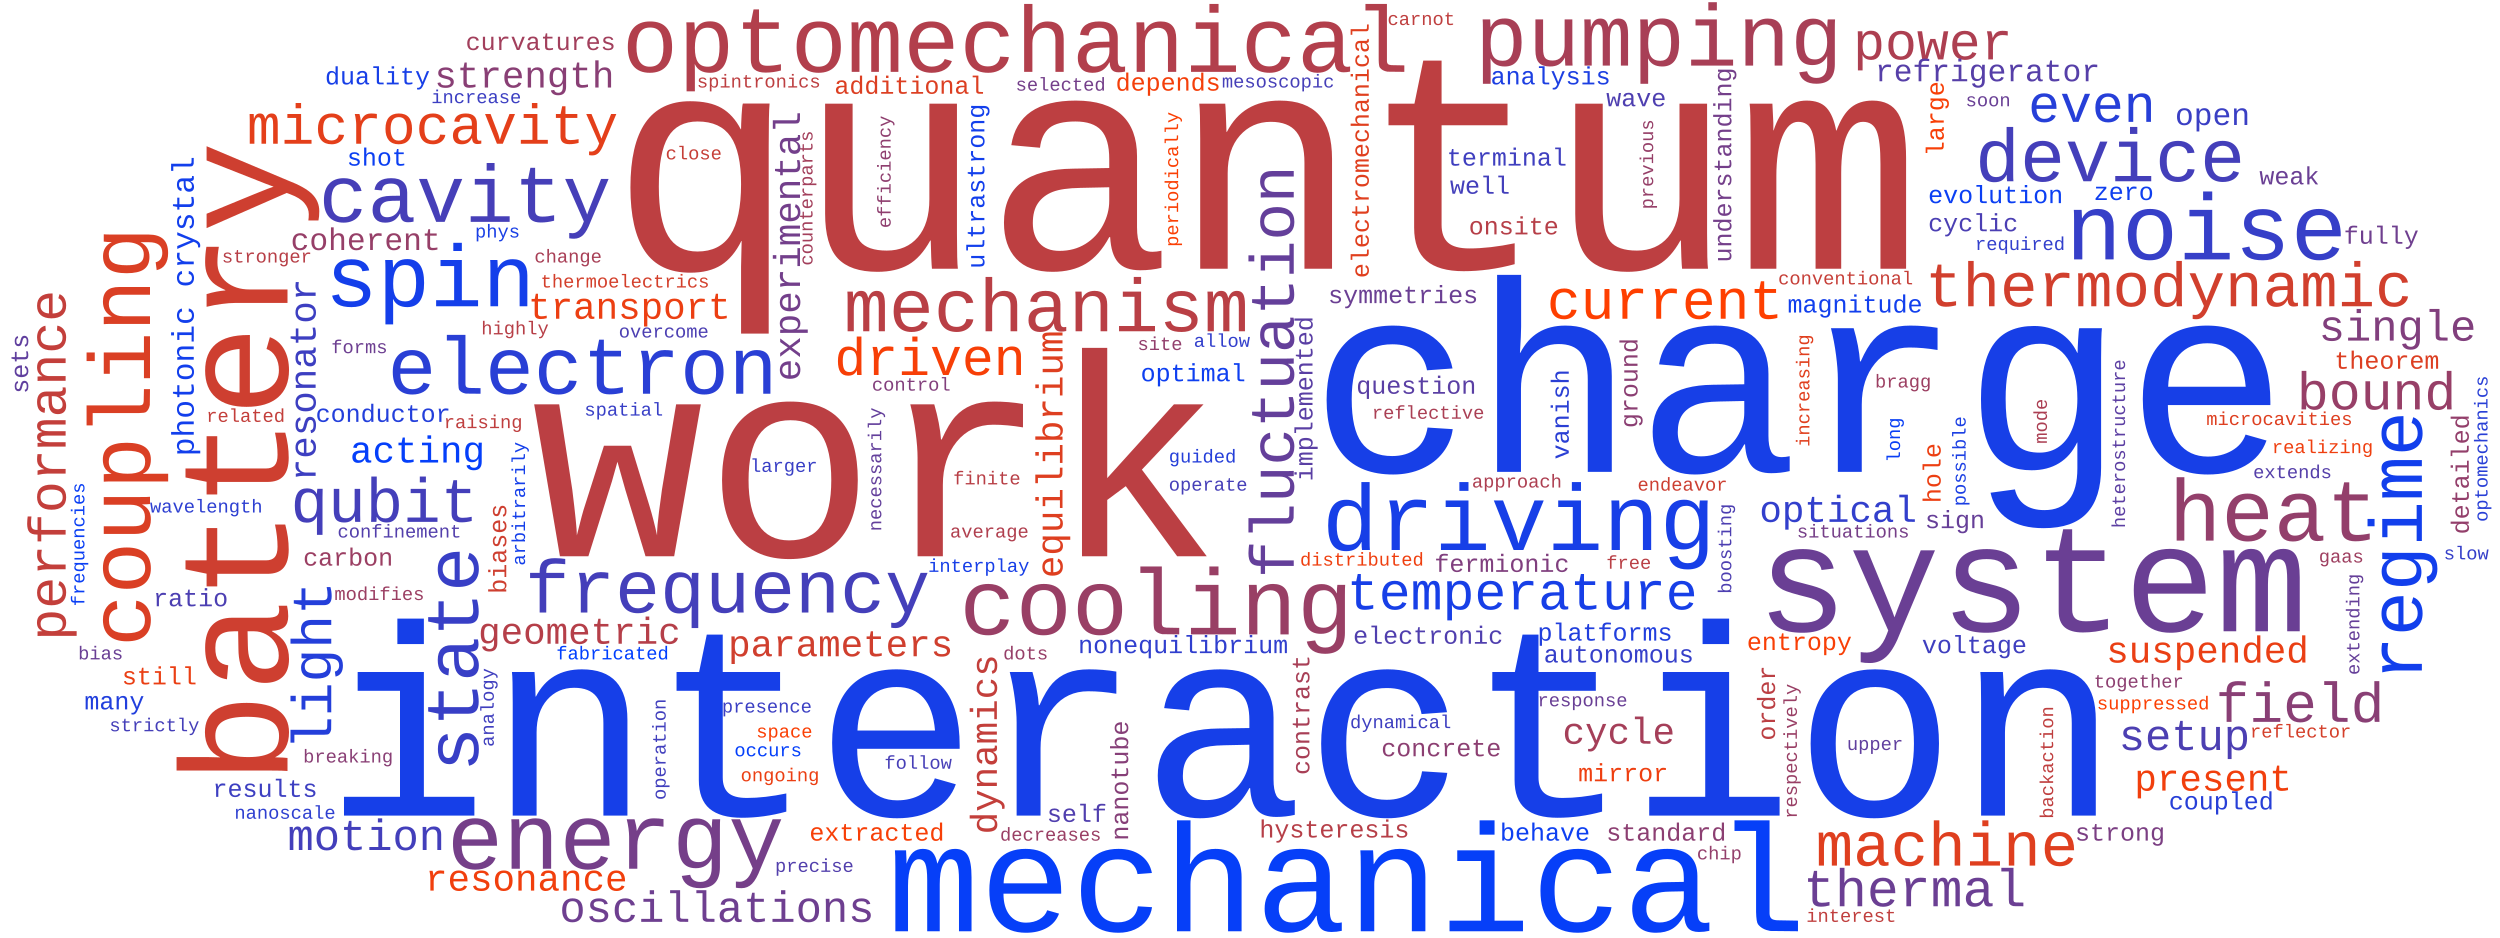
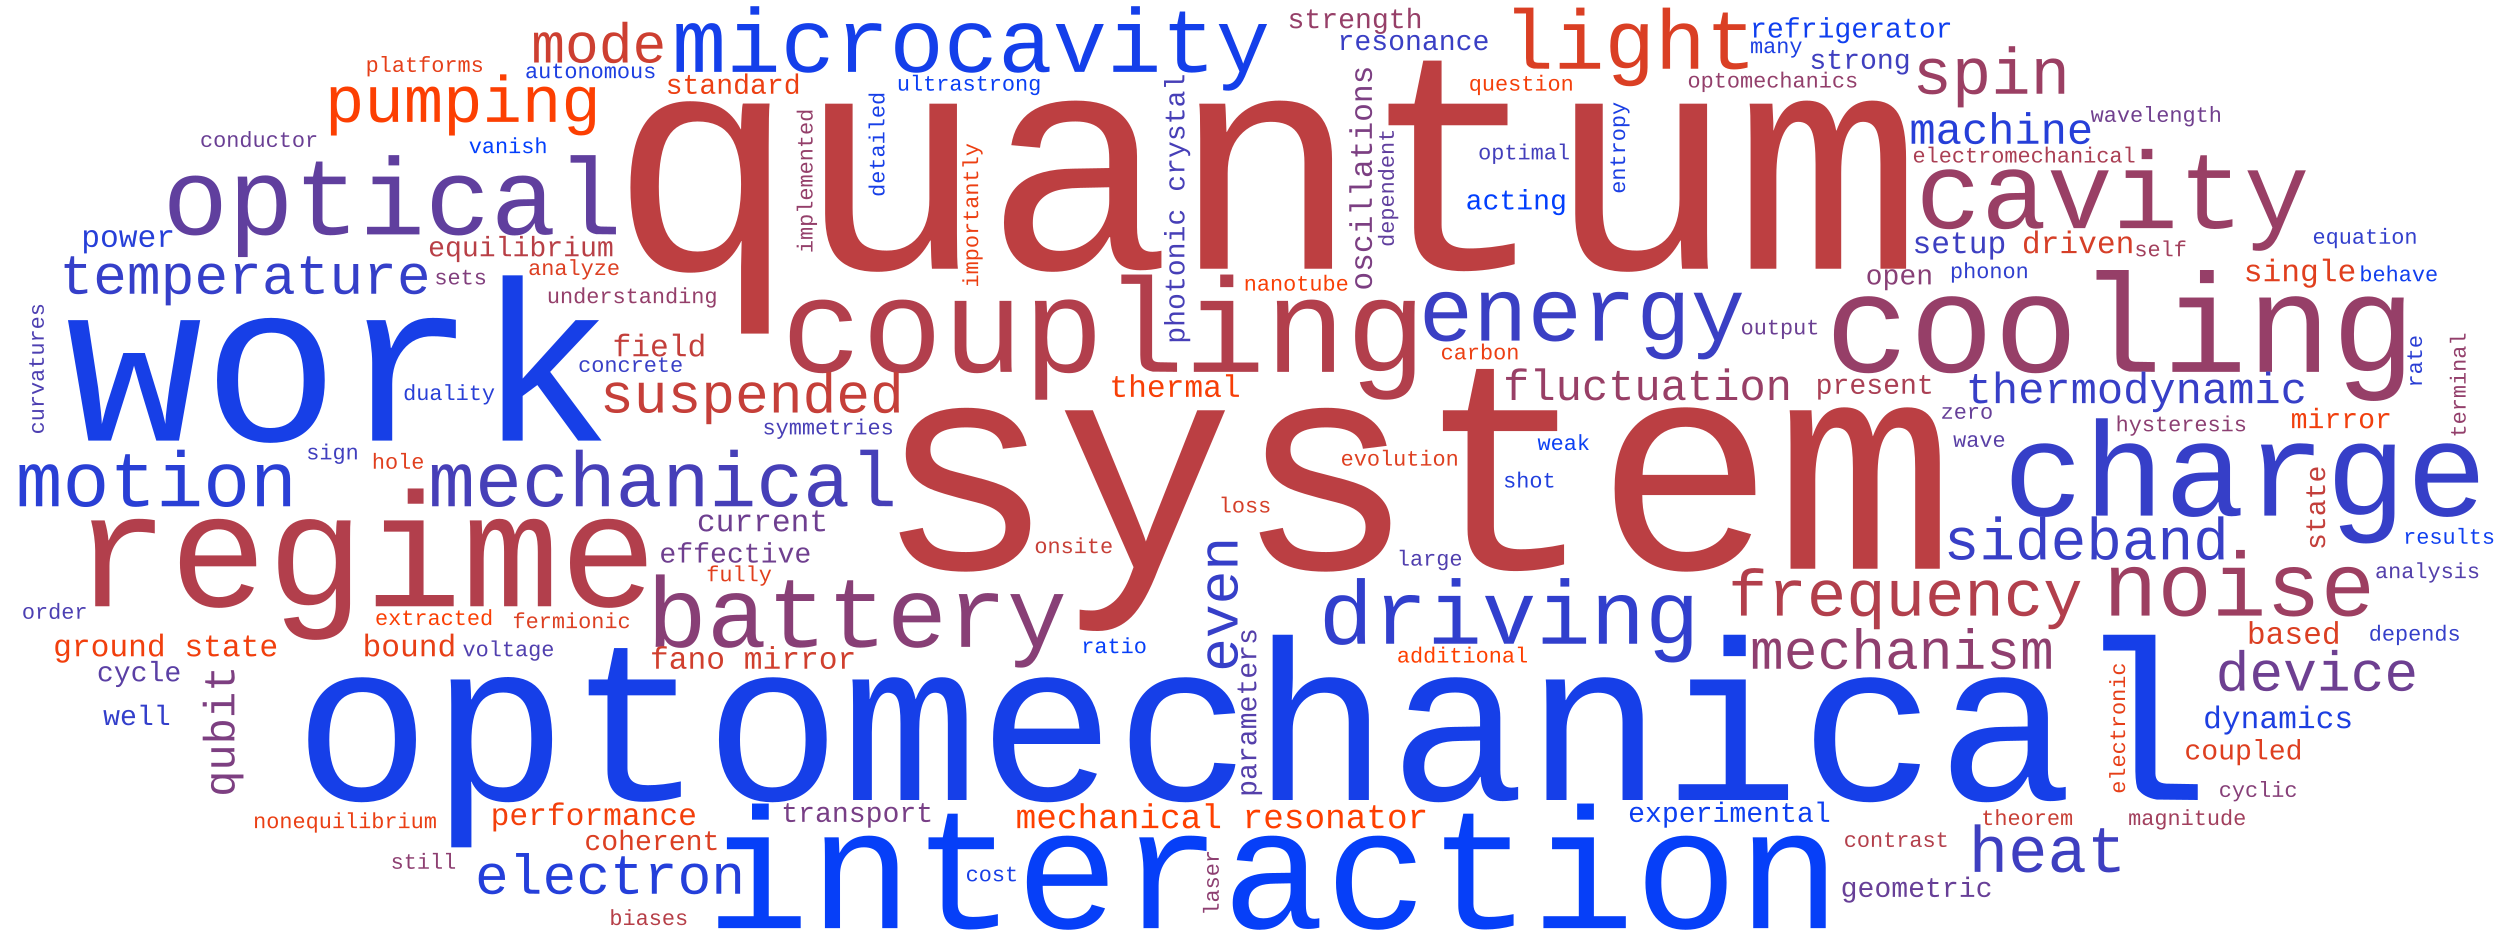
<svg xmlns="http://www.w3.org/2000/svg" width="800" height="300">
  <style>text{font-family:'Liberation Mono';font-weight:normal;font-style:normal;}</style>
  <rect width="100%" height="100%" style="fill:#ffffff00" />
  <text transform="translate(195,86)" font-size="100" style="fill:#BD3F41FF">quantum</text>
-   <text transform="translate(170,178)" font-size="92" style="fill:#BB3F43FF">work</text>
-   <text transform="translate(104,261)" font-size="87" style="fill:#163FE8FF">interaction</text>
-   <text transform="translate(419,151)" font-size="87" style="fill:#173FE7FF">charge</text>
-   <text transform="translate(284,298)" font-size="49" style="fill:#063FF8FF">mechanical</text>
-   <text transform="translate(562,202)" font-size="49" style="fill:#6A3F94FF">system</text>
-   <text transform="translate(92,251) rotate(-90)" font-size="49" style="fill:#CE3F30FF">battery</text>
-   <text transform="translate(199,23)" font-size="30" style="fill:#B23F4CFF">optomechanical</text>
-   <text transform="translate(661,83)" font-size="30" style="fill:#363FC8FF">noise</text>
-   <text transform="translate(423,176)" font-size="30" style="fill:#173FE7FF">driving</text>
-   <text transform="translate(307,203)" font-size="30" style="fill:#993F65FF">cooling</text>
-   <text transform="translate(143,278)" font-size="30" style="fill:#753F89FF">energy</text>
-   <text transform="translate(104,98)" font-size="28" style="fill:#143FEAFF">spin</text>
-   <text transform="translate(694,173)" font-size="28" style="fill:#933F6BFF">heat</text>
-   <text transform="translate(472,21)" font-size="28" style="fill:#A83F56FF">pumping</text>
-   <text transform="translate(48,207) rotate(-90)" font-size="28" style="fill:#DA3F24FF">coupling</text>
-   <text transform="translate(102,71)" font-size="26" style="fill:#463FB8FF">cavity</text>
-   <text transform="translate(124,126)" font-size="26" style="fill:#293FD5FF">electron</text>
-   <text transform="translate(168,196)" font-size="24" style="fill:#443FBAFF">frequency</text>
-   <text transform="translate(775,218) rotate(-90)" font-size="24" style="fill:#123FECFF">regime</text>
-   <text transform="translate(270,106)" font-size="24" style="fill:#B93F45FF">mechanism</text>
-   <text transform="translate(632,58)" font-size="24" style="fill:#443FBAFF">device</text>
-   <text transform="translate(153,247) rotate(-90)" font-size="24" style="fill:#383FC6FF">state</text>
-   <text transform="translate(616,98)" font-size="20" style="fill:#D13F2DFF">thermodynamic</text>
-   <text transform="translate(93,167)" font-size="20" style="fill:#443FBAFF">qubit</text>
-   <text transform="translate(581,277)" font-size="20" style="fill:#DF3F1FFF">machine</text>
-   <text transform="translate(414,185) rotate(-90)" font-size="20" style="fill:#643F9AFF">fluctuation</text>
-   <text transform="translate(106,240) rotate(-90)" font-size="18" style="fill:#243FDAFF">light</text>
-   <text transform="translate(709,231)" font-size="18" style="fill:#893F75FF">field</text>
-   <text transform="translate(79,46)" font-size="18" style="fill:#E43F1AFF">microcavity</text>
-   <text transform="translate(495,102)" font-size="18" style="fill:#FE3F00FF">current</text>
-   <text transform="translate(431,195)" font-size="17" style="fill:#173FE7FF">temperature</text>
-   <text transform="translate(649,39)" font-size="17" style="fill:#263FD8FF">even</text>
-   <text transform="translate(577,290)" font-size="17" style="fill:#6B3F93FF">thermal</text>
-   <text transform="translate(735,131)" font-size="17" style="fill:#973F67FF">bound</text>
-   <text transform="translate(267,120)" font-size="17" style="fill:#F73F07FF">driven</text>
-   <text transform="translate(593,19)" font-size="17" style="fill:#AD3F51FF">power</text>
-   <text transform="translate(21,205) rotate(-90)" font-size="17" style="fill:#C33F3BFF">performance</text>
-   <text transform="translate(179,295)" font-size="14" style="fill:#6E3F90FF">oscillations</text>
-   <text transform="translate(92,272)" font-size="14" style="fill:#433FBBFF">motion</text>
-   <text transform="translate(742,109)" font-size="14" style="fill:#813F7DFF">single</text>
-   <text transform="translate(678,240)" font-size="14" style="fill:#4C3FB2FF">setup</text>
-   <text transform="translate(563,167)" font-size="12" style="fill:#323FCCFF">optical</text>
-   <text transform="translate(139,28)" font-size="12" style="fill:#893F75FF">strength</text>
-   <text transform="translate(674,212)" font-size="12" style="fill:#EA3F14FF">suspended</text>
-   <text transform="translate(112,148)" font-size="12" style="fill:#043FFAFF">acting</text>
-   <text transform="translate(101,154) rotate(-90)" font-size="12" style="fill:#3D3FC1FF">resonator</text>
-   <text transform="translate(136,285)" font-size="12" style="fill:#F13F0DFF">resonance</text>
-   <text transform="translate(233,210)" font-size="12" style="fill:#D03F2EFF">parameters</text>
-   <text transform="translate(319,267) rotate(-90)" font-size="12" style="fill:#C33F3BFF">dynamics</text>
-   <text transform="translate(683,253)" font-size="12" style="fill:#F13F0DFF">present</text>
-   <text transform="translate(340,185) rotate(-90)" font-size="12" style="fill:#DE3F20FF">equilibrium</text>
-   <text transform="translate(169,102)" font-size="12" style="fill:#EC3F12FF">transport</text>
-   <text transform="translate(153,206)" font-size="12" style="fill:#B53F49FF">geometric</text>
-   <text transform="translate(500,238)" font-size="12" style="fill:#A53F59FF">cycle</text>
-   <text transform="translate(256,122) rotate(-90)" font-size="12" style="fill:#733F8BFF">experimental</text>
-   <text transform="translate(600,26)" font-size="10" style="fill:#563FA8FF">refrigerator</text>
-   <text transform="translate(93,80)" font-size="10" style="fill:#963F68FF">coherent</text>
-   <text transform="translate(696,40)" font-size="10" style="fill:#3A3FC4FF">open</text>
-   <text transform="translate(62,146) rotate(-90)" font-size="10" style="fill:#123FECFF">photonic crystal</text>
-   <text transform="translate(664,269)" font-size="8" style="fill:#7B3F83FF">strong</text>
-   <text transform="translate(505,250)" font-size="8" style="fill:#EE3F10FF">mirror</text>
-   <text transform="translate(68,255)" font-size="8" style="fill:#3D3FC1FF">results</text>
-   <text transform="translate(345,209)" font-size="8" style="fill:#303FCEFF">nonequilibrium</text>
-   <text transform="translate(434,126)" font-size="8" style="fill:#5A3FA4FF">question</text>
-   <text transform="translate(480,269)" font-size="8" style="fill:#0D3FF1FF">behave</text>
-   <text transform="translate(670,64)" font-size="8" style="fill:#0F3FEFFF">zero</text>
-   <text transform="translate(463,53)" font-size="8" style="fill:#3F3FBFFF">terminal</text>
-   <text transform="translate(101,135)" font-size="8" style="fill:#233FDBFF">conductor</text>
-   <text transform="translate(615,209)" font-size="8" style="fill:#3F3FBFFF">voltage</text>
-   <text transform="translate(162,190) rotate(-90)" font-size="8" style="fill:#CE3F30FF">biases</text>
-   <text transform="translate(111,53)" font-size="8" style="fill:#0C3FF2FF">shot</text>
-   <text transform="translate(622,50) rotate(-90)" font-size="8" style="fill:#F73F07FF">large</text>
-   <text transform="translate(502,147) rotate(-90)" font-size="8" style="fill:#2A3FD4FF">vanish</text>
-   <text transform="translate(267,30)" font-size="8" style="fill:#DC3F22FF">additional</text>
-   <text transform="translate(9,126) rotate(-90)" font-size="8" style="fill:#603F9EFF">sets</text>
-   <text transform="translate(621,161) rotate(-90)" font-size="8" style="fill:#EC3F12FF">hole</text>
-   <text transform="translate(425,97)" font-size="8" style="fill:#6B3F93FF">symmetries</text>
-   <text transform="translate(419,248) rotate(-90)" font-size="8" style="fill:#A83F56FF">contrast</text>
-   <text transform="translate(617,74)" font-size="8" style="fill:#4B3FB3FF">cyclic</text>
-   <text transform="translate(568,237) rotate(-90)" font-size="8" style="fill:#BB3F43FF">order</text>
-   <text transform="translate(365,122)" font-size="8" style="fill:#0E3FF0FF">optimal</text>
-   <text transform="translate(39,219)" font-size="8" style="fill:#EA3F14FF">still</text>
-   <text transform="translate(357,29)" font-size="8" style="fill:#F43F0AFF">depends</text>
-   <text transform="translate(572,100)" font-size="8" style="fill:#113FEDFF">magnitude</text>
-   <text transform="translate(616,169)" font-size="8" style="fill:#663F98FF">sign</text>
-   <text transform="translate(790,171) rotate(-90)" font-size="8" style="fill:#933F6BFF">detailed</text>
-   <text transform="translate(723,59)" font-size="8" style="fill:#6A3F94FF">weak</text>
-   <text transform="translate(335,263)" font-size="8" style="fill:#503FAEFF">self</text>
-   <text transform="translate(403,268)" font-size="8" style="fill:#B63F48FF">hysteresis</text>
-   <text transform="translate(27,227)" font-size="8" style="fill:#213FDDFF">many</text>
-   <text transform="translate(433,206)" font-size="8" style="fill:#503FAEFF">electronic</text>
-   <text transform="translate(554,84) rotate(-90)" font-size="8" style="fill:#743F8AFF">understanding</text>
-   <text transform="translate(315,86) rotate(-90)" font-size="8" style="fill:#123FECFF">ultrastrong</text>
-   <text transform="translate(492,205)" font-size="8" style="fill:#213FDDFF">platforms</text>
-   <text transform="translate(438,89) rotate(-90)" font-size="8" style="fill:#E03F1EFF">electromechanical</text>
-   <text transform="translate(750,78)" font-size="8" style="fill:#6F3F8FFF">fully</text>
-   <text transform="translate(97,181)" font-size="8" style="fill:#9B3F63FF">carbon</text>
-   <text transform="translate(361,269) rotate(-90)" font-size="8" style="fill:#863F78FF">nanotube</text>
-   <text transform="translate(49,194)" font-size="8" style="fill:#4C3FB2FF">ratio</text>
-   <text transform="translate(464,62)" font-size="8" style="fill:#433FBBFF">well</text>
-   <text transform="translate(694,259)" font-size="8" style="fill:#273FD7FF">coupled</text>
-   <text transform="translate(470,75)" font-size="8" style="fill:#B63F48FF">onsite</text>
-   <text transform="translate(459,183)" font-size="8" style="fill:#803F7EFF">fermionic</text>
-   <text transform="translate(104,27)" font-size="8" style="fill:#173FE7FF">duality</text>
-   <text transform="translate(617,65)" font-size="8" style="fill:#0B3FF3FF">evolution</text>
-   <text transform="translate(149,16)" font-size="8" style="fill:#A23F5CFF">curvatures</text>
-   <text transform="translate(442,242)" font-size="8" style="fill:#8C3F72FF">concrete</text>
-   <text transform="translate(477,27)" font-size="8" style="fill:#1C3FE2FF">analysis</text>
-   <text transform="translate(524,137) rotate(-90)" font-size="8" style="fill:#8B3F73FF">ground</text>
-   <text transform="translate(514,269)" font-size="8" style="fill:#8C3F72FF">standard</text>
-   <text transform="translate(514,34)" font-size="8" style="fill:#4E3FB0FF">wave</text>
-   <text transform="translate(259,269)" font-size="8" style="fill:#F73F07FF">extracted</text>
-   <text transform="translate(494,212)" font-size="8" style="fill:#353FC9FF">autonomous</text>
-   <text transform="translate(420,154) rotate(-90)" font-size="8" style="fill:#5A3FA4FF">implemented</text>
-   <text transform="translate(559,208)" font-size="8" style="fill:#F83F06FF">entropy</text>
-   <text transform="translate(747,118)" font-size="8" style="fill:#DC3F22FF">theorem</text>
-   <text transform="translate(579,143) rotate(-90)" font-size="6" style="fill:#E03F1EFF">increasing</text>
-   <text transform="translate(237,250)" font-size="6" style="fill:#EB3F13FF">ongoing</text>
-   <text transform="translate(524,157)" font-size="6" style="fill:#CC3F32FF">endeavor</text>
-   <text transform="translate(796,167) rotate(-90)" font-size="6" style="fill:#283FD6FF">optomechanics</text>
-   <text transform="translate(706,136)" font-size="6" style="fill:#DE3F20FF">microcavities</text>
-   <text transform="translate(382,111)" font-size="6" style="fill:#323FCCFF">allow</text>
-   <text transform="translate(554,190) rotate(-90)" font-size="6" style="fill:#4D3FB1FF">boosting</text>
-   <text transform="translate(187,133)" font-size="6" style="fill:#383FC6FF">spatial</text>
-   <text transform="translate(108,172)" font-size="6" style="fill:#533FABFF">confinement</text>
-   <text transform="translate(283,246)" font-size="6" style="fill:#473FB7FF">follow</text>
-   <text transform="translate(471,156)" font-size="6" style="fill:#AD3F51FF">approach</text>
-   <text transform="translate(727,145)" font-size="6" style="fill:#EF3F0FFF">realizing</text>
-   <text transform="translate(48,164)" font-size="6" style="fill:#2D3FD1FF">wavelength</text>
-   <text transform="translate(608,148) rotate(-90)" font-size="6" style="fill:#093FF5FF">long</text>
-   <text transform="translate(514,182)" font-size="6" style="fill:#B93F45FF">free</text>
-   <text transform="translate(242,236)" font-size="6" style="fill:#FA3F04FF">space</text>
-   <text transform="translate(543,275)" font-size="6" style="fill:#933F6BFF">chip</text>
-   <text transform="translate(178,211)" font-size="6" style="fill:#003FFEFF">fabricated</text>
-   <text transform="translate(680,169) rotate(-90)" font-size="6" style="fill:#5C3FA2FF">heterostructure</text>
-   <text transform="translate(742,180)" font-size="6" style="fill:#9E3F60FF">gaas</text>
-   <text transform="translate(154,107)" font-size="6" style="fill:#B73F47FF">highly</text>
-   <text transform="translate(439,134)" font-size="6" style="fill:#AA3F54FF">reflective</text>
-   <text transform="translate(670,220)" font-size="6" style="fill:#8D3F71FF">together</text>
-   <text transform="translate(416,181)" font-size="6" style="fill:#EF3F0FFF">distributed</text>
-   <text transform="translate(600,124)" font-size="6" style="fill:#9C3F62FF">bragg</text>
-   <text transform="translate(720,236)" font-size="6" style="fill:#D43F2AFF">reflector</text>
-   <text transform="translate(106,113)" font-size="6" style="fill:#6D3F91FF">forms</text>
-   <text transform="translate(248,279)" font-size="6" style="fill:#523FACFF">precise</text>
-   <text transform="translate(279,125)" font-size="6" style="fill:#823F7CFF">control</text>
-   <text transform="translate(171,84)" font-size="6" style="fill:#A83F56FF">change</text>
-   <text transform="translate(297,183)" font-size="6" style="fill:#173FE7FF">interplay</text>
-   <text transform="translate(655,142) rotate(-90)" font-size="6" style="fill:#AB3F53FF">mode</text>
-   <text transform="translate(374,148)" font-size="6" style="fill:#253FD9FF">guided</text>
-   <text transform="translate(107,192)" font-size="6" style="fill:#9B3F63FF">modifies</text>
-   <text transform="translate(492,226)" font-size="6" style="fill:#693F95FF">response</text>
-   <text transform="translate(71,84)" font-size="6" style="fill:#B73F47FF">stronger</text>
-   <text transform="translate(432,233)" font-size="6" style="fill:#3E3FC0FF">dynamical</text>
-   <text transform="translate(657,262) rotate(-90)" font-size="6" style="fill:#BF3F3FFF">backaction</text>
-   <text transform="translate(569,91)" font-size="6" style="fill:#C63F38FF">conventional</text>
-   <text transform="translate(575,172)" font-size="6" style="fill:#763F88FF">situations</text>
-   <text transform="translate(325,29)" font-size="6" style="fill:#743F8AFF">selected</text>
-   <text transform="translate(671,227)" font-size="6" style="fill:#FB3F03FF">suppressed</text>
-   <text transform="translate(578,295)" font-size="6" style="fill:#C03F3EFF">interest</text>
-   <text transform="translate(173,92)" font-size="6" style="fill:#D33F2BFF">thermoelectrics</text>
-   <text transform="translate(223,28)" font-size="6" style="fill:#BD3F41FF">spintronics</text>
-   <text transform="translate(142,137)" font-size="6" style="fill:#BF3F3FFF">raising</text>
-   <text transform="translate(66,135)" font-size="6" style="fill:#C33F3BFF">related</text>
-   <text transform="translate(391,28)" font-size="6" style="fill:#463FB8FF">mesoscopic</text>
-   <text transform="translate(231,228)" font-size="6" style="fill:#3B3FC3FF">presence</text>
-   <text transform="translate(168,181) rotate(-90)" font-size="6" style="fill:#143FEAFF">arbitrarily</text>
-   <text transform="translate(304,172)" font-size="6" style="fill:#B03F4EFF">average</text>
-   <text transform="translate(629,34)" font-size="6" style="fill:#693F95FF">soon</text>
-   <text transform="translate(25,211)" font-size="6" style="fill:#6A3F94FF">bias</text>
-   <text transform="translate(282,170) rotate(-90)" font-size="6" style="fill:#633F9BFF">necessarily</text>
-   <text transform="translate(235,242)" font-size="6" style="fill:#043FFAFF">occurs</text>
-   <text transform="translate(591,240)" font-size="6" style="fill:#603F9EFF">upper</text>
-   <text transform="translate(198,108)" font-size="6" style="fill:#4C3FB2FF">overcome</text>
-   <text transform="translate(97,244)" font-size="6" style="fill:#893F75FF">breaking</text>
-   <text transform="translate(575,262) rotate(-90)" font-size="6" style="fill:#993F65FF">respectively</text>
-   <text transform="translate(35,234)" font-size="6" style="fill:#453FB9FF">strictly</text>
-   <text transform="translate(721,153)" font-size="6" style="fill:#553FA9FF">extends</text>
-   <text transform="translate(305,155)" font-size="6" style="fill:#B83F46FF">finite</text>
-   <text transform="translate(377,79) rotate(-90)" font-size="6" style="fill:#FA3F04FF">periodically</text>
-   <text transform="translate(321,211)" font-size="6" style="fill:#963F68FF">dots</text>
-   <text transform="translate(260,85) rotate(-90)" font-size="6" style="fill:#A33F5BFF">counterparts</text>
-   <text transform="translate(75,262)" font-size="6" style="fill:#2E3FD0FF">nanoscale</text>
-   <text transform="translate(782,179)" font-size="6" style="fill:#353FC9FF">slow</text>
-   <text transform="translate(374,157)" font-size="6" style="fill:#463FB8FF">operate</text>
-   <text transform="translate(158,239) rotate(-90)" font-size="6" style="fill:#403FBEFF">analogy</text>
-   <text transform="translate(444,8)" font-size="6" style="fill:#BF3F3FFF">carnot</text>
-   <text transform="translate(240,151)" font-size="6" style="fill:#393FC5FF">larger</text>
-   <text transform="translate(27,194) rotate(-90)" font-size="6" style="fill:#0A3FF4FF">frequencies</text>
-   <text transform="translate(632,80)" font-size="6" style="fill:#323FCCFF">required</text>
-   <text transform="translate(138,33)" font-size="6" style="fill:#3C3FC2FF">increase</text>
-   <text transform="translate(285,73) rotate(-90)" font-size="6" style="fill:#8F3F6FFF">efficiency</text>
-   <text transform="translate(213,256) rotate(-90)" font-size="6" style="fill:#413FBDFF">operation</text>
-   <text transform="translate(320,269)" font-size="6" style="fill:#9A3F64FF">decreases</text>
-   <text transform="translate(213,51)" font-size="6" style="fill:#C63F38FF">close</text>
-   <text transform="translate(629,162) rotate(-90)" font-size="6" style="fill:#1B3FE3FF">possible</text>
-   <text transform="translate(364,112)" font-size="6" style="fill:#923F6CFF">site</text>
-   <text transform="translate(755,216) rotate(-90)" font-size="6" style="fill:#653F99FF">extending</text>
-   <text transform="translate(529,67) rotate(-90)" font-size="6" style="fill:#963F68FF">previous</text>
-   <text transform="translate(152,76)" font-size="6" style="fill:#193FE5FF">phys</text>
+   <text transform="translate(280,182)" font-size="96" style="fill:#BB3F43FF">system</text>
+   <text transform="translate(94,256)" font-size="73" style="fill:#163FE8FF">optomechanical</text>
+   <text transform="translate(21,141)" font-size="73" style="fill:#173FE7FF">work</text>
+   <text transform="translate(226,297)" font-size="55" style="fill:#063FF8FF">interaction</text>
+   <text transform="translate(23,194)" font-size="52" style="fill:#B23F4CFF">regime</text>
+   <text transform="translate(584,119)" font-size="45" style="fill:#963F68FF">cooling</text>
+   <text transform="translate(250,119)" font-size="43" style="fill:#B23F4CFF">coupling</text>
+   <text transform="translate(641,165)" font-size="43" style="fill:#363FC8FF">charge</text>
+   <text transform="translate(52,75)" font-size="35" style="fill:#603F9EFF">optical</text>
+   <text transform="translate(613,73)" font-size="35" style="fill:#993F65FF">cavity</text>
+   <text transform="translate(207,207)" font-size="32" style="fill:#883F76FF">battery</text>
+   <text transform="translate(215,23)" font-size="29" style="fill:#143FEAFF">microcavity</text>
+   <text transform="translate(673,197)" font-size="29" style="fill:#9D3F61FF">noise</text>
+   <text transform="translate(422,206)" font-size="29" style="fill:#313FCDFF">driving</text>
+   <text transform="translate(454,109)" font-size="29" style="fill:#3A3FC4FF">energy</text>
+   <text transform="translate(481,22)" font-size="27" style="fill:#DA3F24FF">light</text>
+   <text transform="translate(137,162)" font-size="25" style="fill:#463FB8FF">mechanical</text>
+   <text transform="translate(5,162)" font-size="25" style="fill:#293FD5FF">motion</text>
+   <text transform="translate(553,197)" font-size="21" style="fill:#B23F4CFF">frequency</text>
+   <text transform="translate(612,30)" font-size="21" style="fill:#9B3F63FF">spin</text>
+   <text transform="translate(630,279)" font-size="21" style="fill:#3E3FC0FF">heat</text>
+   <text transform="translate(104,39)" font-size="21" style="fill:#FC3F02FF">pumping</text>
+   <text transform="translate(622,179)" font-size="19" style="fill:#383FC6FF">sideband</text>
+   <text transform="translate(192,132)" font-size="18" style="fill:#C53F39FF">suspended</text>
+   <text transform="translate(170,20)" font-size="18" style="fill:#CD3F31FF">mode</text>
+   <text transform="translate(19,94)" font-size="18" style="fill:#353FC9FF">temperature</text>
+   <text transform="translate(396,215) rotate(-90)" font-size="18" style="fill:#363FC8FF">even</text>
+   <text transform="translate(152,286)" font-size="18" style="fill:#243FDAFF">electron</text>
+   <text transform="translate(560,214)" font-size="18" style="fill:#8F3F6FFF">mechanism</text>
+   <text transform="translate(709,221)" font-size="18" style="fill:#6D3F91FF">device</text>
+   <text transform="translate(629,129)" font-size="14" style="fill:#373FC7FF">thermodynamic</text>
+   <text transform="translate(75,255) rotate(-90)" font-size="14" style="fill:#7D3F81FF">qubit</text>
+   <text transform="translate(611,46)" font-size="14" style="fill:#263FD8FF">machine</text>
+   <text transform="translate(481,128)" font-size="14" style="fill:#983F66FF">fluctuation</text>
+   <text transform="translate(325,265)" font-size="11" style="fill:#FE3F00FF">mechanical resonator</text>
+   <text transform="translate(719,206)" font-size="10" style="fill:#DB3F23FF">based</text>
+   <text transform="translate(705,233)" font-size="10" style="fill:#1D3FE1FF">dynamics</text>
+   <text transform="translate(196,114)" font-size="10" style="fill:#C33F3BFF">field</text>
+   <text transform="translate(223,170)" font-size="10" style="fill:#6E3F90FF">current</text>
+   <text transform="translate(355,127)" font-size="10" style="fill:#F73F07FF">thermal</text>
+   <text transform="translate(116,210)" font-size="10" style="fill:#E83F16FF">bound</text>
+   <text transform="translate(647,81)" font-size="10" style="fill:#D63F28FF">driven</text>
+   <text transform="translate(26,79)" font-size="10" style="fill:#263FD8FF">power</text>
+   <text transform="translate(157,264)" font-size="10" style="fill:#F33F0BFF">performance</text>
+   <text transform="translate(439,93) rotate(-90)" font-size="10" style="fill:#7C3F82FF">oscillations</text>
+   <text transform="translate(718,90)" font-size="10" style="fill:#E03F1EFF">single</text>
+   <text transform="translate(612,81)" font-size="10" style="fill:#3D3FC1FF">setup</text>
+   <text transform="translate(17,210)" font-size="10" style="fill:#F13F0DFF">ground state</text>
+   <text transform="translate(208,214)" font-size="10" style="fill:#D03F2EFF">fano mirror</text>
+   <text transform="translate(744,176) rotate(-90)" font-size="9" style="fill:#C33F3BFF">state</text>
+   <text transform="translate(733,137)" font-size="9" style="fill:#F13F0DFF">mirror</text>
+   <text transform="translate(699,243)" font-size="9" style="fill:#DE3F20FF">coupled</text>
+   <text transform="translate(213,30)" font-size="9" style="fill:#EC3F12FF">standard</text>
+   <text transform="translate(33,232)" font-size="9" style="fill:#333FCBFF">well</text>
+   <text transform="translate(211,180)" font-size="9" style="fill:#6F3F8FFF">effective</text>
+   <text transform="translate(579,22)" font-size="9" style="fill:#3F3FBFFF">strong</text>
+   <text transform="translate(412,9)" font-size="9" style="fill:#963F68FF">strength</text>
+   <text transform="translate(469,67)" font-size="9" style="fill:#013FFDFF">acting</text>
+   <text transform="translate(428,16)" font-size="9" style="fill:#3A3FC4FF">resonance</text>
+   <text transform="translate(402,255) rotate(-90)" font-size="9" style="fill:#543FAAFF">parameters</text>
+   <text transform="translate(581,126)" font-size="9" style="fill:#AA3F54FF">present</text>
+   <text transform="translate(137,82)" font-size="9" style="fill:#B83F46FF">equilibrium</text>
+   <text transform="translate(250,263)" font-size="9" style="fill:#783F86FF">transport</text>
+   <text transform="translate(589,287)" font-size="9" style="fill:#673F97FF">geometric</text>
+   <text transform="translate(31,218)" font-size="9" style="fill:#5A3FA4FF">cycle</text>
+   <text transform="translate(521,263)" font-size="9" style="fill:#0D3FF1FF">experimental</text>
+   <text transform="translate(560,12)" font-size="9" style="fill:#0F3FEFFF">refrigerator</text>
+   <text transform="translate(187,272)" font-size="9" style="fill:#DB3F23FF">coherent</text>
+   <text transform="translate(597,91)" font-size="9" style="fill:#883F76FF">open</text>
+   <text transform="translate(379,110) rotate(-90)" font-size="9" style="fill:#473FB7FF">photonic crystal</text>
+   <text transform="translate(669,39)" font-size="7" style="fill:#703F8EFF">wavelength</text>
+   <text transform="translate(309,282)" font-size="7" style="fill:#183FE6FF">cost</text>
+   <text transform="translate(390,164)" font-size="7" style="fill:#D53F29FF">loss</text>
+   <text transform="translate(775,124) rotate(-90)" font-size="7" style="fill:#2A3FD4FF">rate</text>
+   <text transform="translate(169,88)" font-size="7" style="fill:#DC3F22FF">analyze</text>
+   <text transform="translate(446,79) rotate(-90)" font-size="7" style="fill:#603F9EFF">dependent</text>
+   <text transform="translate(313,92) rotate(-90)" font-size="7" style="fill:#EC3F12FF">importantly</text>
+   <text transform="translate(557,107)" font-size="7" style="fill:#6B3F93FF">output</text>
+   <text transform="translate(390,293) rotate(-90)" font-size="7" style="fill:#8D3F71FF">laser</text>
+   <text transform="translate(624,89)" font-size="7" style="fill:#303FCEFF">phonon</text>
+   <text transform="translate(540,28)" font-size="7" style="fill:#933F6BFF">optomechanics</text>
+   <text transform="translate(769,174)" font-size="7" style="fill:#0E3FF0FF">results</text>
+   <text transform="translate(81,265)" font-size="7" style="fill:#EA3F14FF">nonequilibrium</text>
+   <text transform="translate(470,29)" font-size="7" style="fill:#F43F0AFF">question</text>
+   <text transform="translate(755,90)" font-size="7" style="fill:#113FEDFF">behave</text>
+   <text transform="translate(621,134)" font-size="7" style="fill:#663F98FF">zero</text>
+   <text transform="translate(789,140) rotate(-90)" font-size="7" style="fill:#933F6BFF">terminal</text>
+   <text transform="translate(64,47)" font-size="7" style="fill:#6A3F94FF">conductor</text>
+   <text transform="translate(148,210)" font-size="7" style="fill:#503FAEFF">voltage</text>
+   <text transform="translate(195,296)" font-size="7" style="fill:#B63F48FF">biases</text>
+   <text transform="translate(481,156)" font-size="7" style="fill:#213FDDFF">shot</text>
+   <text transform="translate(447,181)" font-size="7" style="fill:#503FAEFF">large</text>
+   <text transform="translate(150,49)" font-size="7" style="fill:#023FFCFF">vanish</text>
+   <text transform="translate(447,212)" font-size="7" style="fill:#FE3F00FF">additional</text>
+   <text transform="translate(139,91)" font-size="7" style="fill:#813F7DFF">sets</text>
+   <text transform="translate(119,150)" font-size="7" style="fill:#E03F1EFF">hole</text>
+   <text transform="translate(244,139)" font-size="7" style="fill:#483FB6FF">symmetries</text>
+   <text transform="translate(590,271)" font-size="7" style="fill:#B33F4BFF">contrast</text>
+   <text transform="translate(710,255)" font-size="7" style="fill:#863F78FF">cyclic</text>
+   <text transform="translate(7,198)" font-size="7" style="fill:#4C3FB2FF">order</text>
+   <text transform="translate(473,51)" font-size="7" style="fill:#433FBBFF">optimal</text>
+   <text transform="translate(125,278)" font-size="7" style="fill:#8D3F71FF">still</text>
+   <text transform="translate(758,205)" font-size="7" style="fill:#353FC9FF">depends</text>
+   <text transform="translate(681,264)" font-size="7" style="fill:#A13F5DFF">magnitude</text>
+   <text transform="translate(98,147)" font-size="7" style="fill:#403FBEFF">sign</text>
+   <text transform="translate(283,63) rotate(-90)" font-size="7" style="fill:#173FE7FF">detailed</text>
+   <text transform="translate(492,144)" font-size="7" style="fill:#0B3FF3FF">weak</text>
+   <text transform="translate(683,82)" font-size="7" style="fill:#A23F5CFF">self</text>
+   <text transform="translate(677,138)" font-size="7" style="fill:#8C3F72FF">hysteresis</text>
+   <text transform="translate(560,17)" font-size="7" style="fill:#1C3FE2FF">many</text>
+   <text transform="translate(680,254) rotate(-90)" font-size="7" style="fill:#E63F18FF">electronic</text>
+   <text transform="translate(175,97)" font-size="7" style="fill:#943F6AFF">understanding</text>
+   <text transform="translate(287,29)" font-size="7" style="fill:#0A3FF4FF">ultrastrong</text>
+   <text transform="translate(117,23)" font-size="7" style="fill:#E53F19FF">platforms</text>
+   <text transform="translate(612,52)" font-size="7" style="fill:#AA3F54FF">electromechanical</text>
+   <text transform="translate(226,186)" font-size="7" style="fill:#E13F1DFF">fully</text>
+   <text transform="translate(461,115)" font-size="7" style="fill:#EC3F12FF">carbon</text>
+   <text transform="translate(398,93)" font-size="7" style="fill:#F83F06FF">nanotube</text>
+   <text transform="translate(346,209)" font-size="7" style="fill:#063FF8FF">ratio</text>
+   <text transform="translate(331,177)" font-size="7" style="fill:#C73F37FF">onsite</text>
+   <text transform="translate(164,201)" font-size="7" style="fill:#DC3F22FF">fermionic</text>
+   <text transform="translate(129,128)" font-size="7" style="fill:#283FD6FF">duality</text>
+   <text transform="translate(429,149)" font-size="7" style="fill:#DE3F20FF">evolution</text>
+   <text transform="translate(740,78)" font-size="7" style="fill:#323FCCFF">equation</text>
+   <text transform="translate(14,139) rotate(-90)" font-size="7" style="fill:#4D3FB1FF">curvatures</text>
+   <text transform="translate(185,119)" font-size="7" style="fill:#383FC6FF">concrete</text>
+   <text transform="translate(760,185)" font-size="7" style="fill:#533FABFF">analysis</text>
+   <text transform="translate(625,143)" font-size="7" style="fill:#593FA5FF">wave</text>
+   <text transform="translate(120,200)" font-size="7" style="fill:#FA3F04FF">extracted</text>
+   <text transform="translate(168,25)" font-size="7" style="fill:#1D3FE1FF">autonomous</text>
+   <text transform="translate(260,81) rotate(-90)" font-size="7" style="fill:#943F6AFF">implemented</text>
+   <text transform="translate(520,62) rotate(-90)" font-size="7" style="fill:#1B3FE3FF">entropy</text>
+   <text transform="translate(634,264)" font-size="7" style="fill:#C83F36FF">theorem</text>
</svg>
